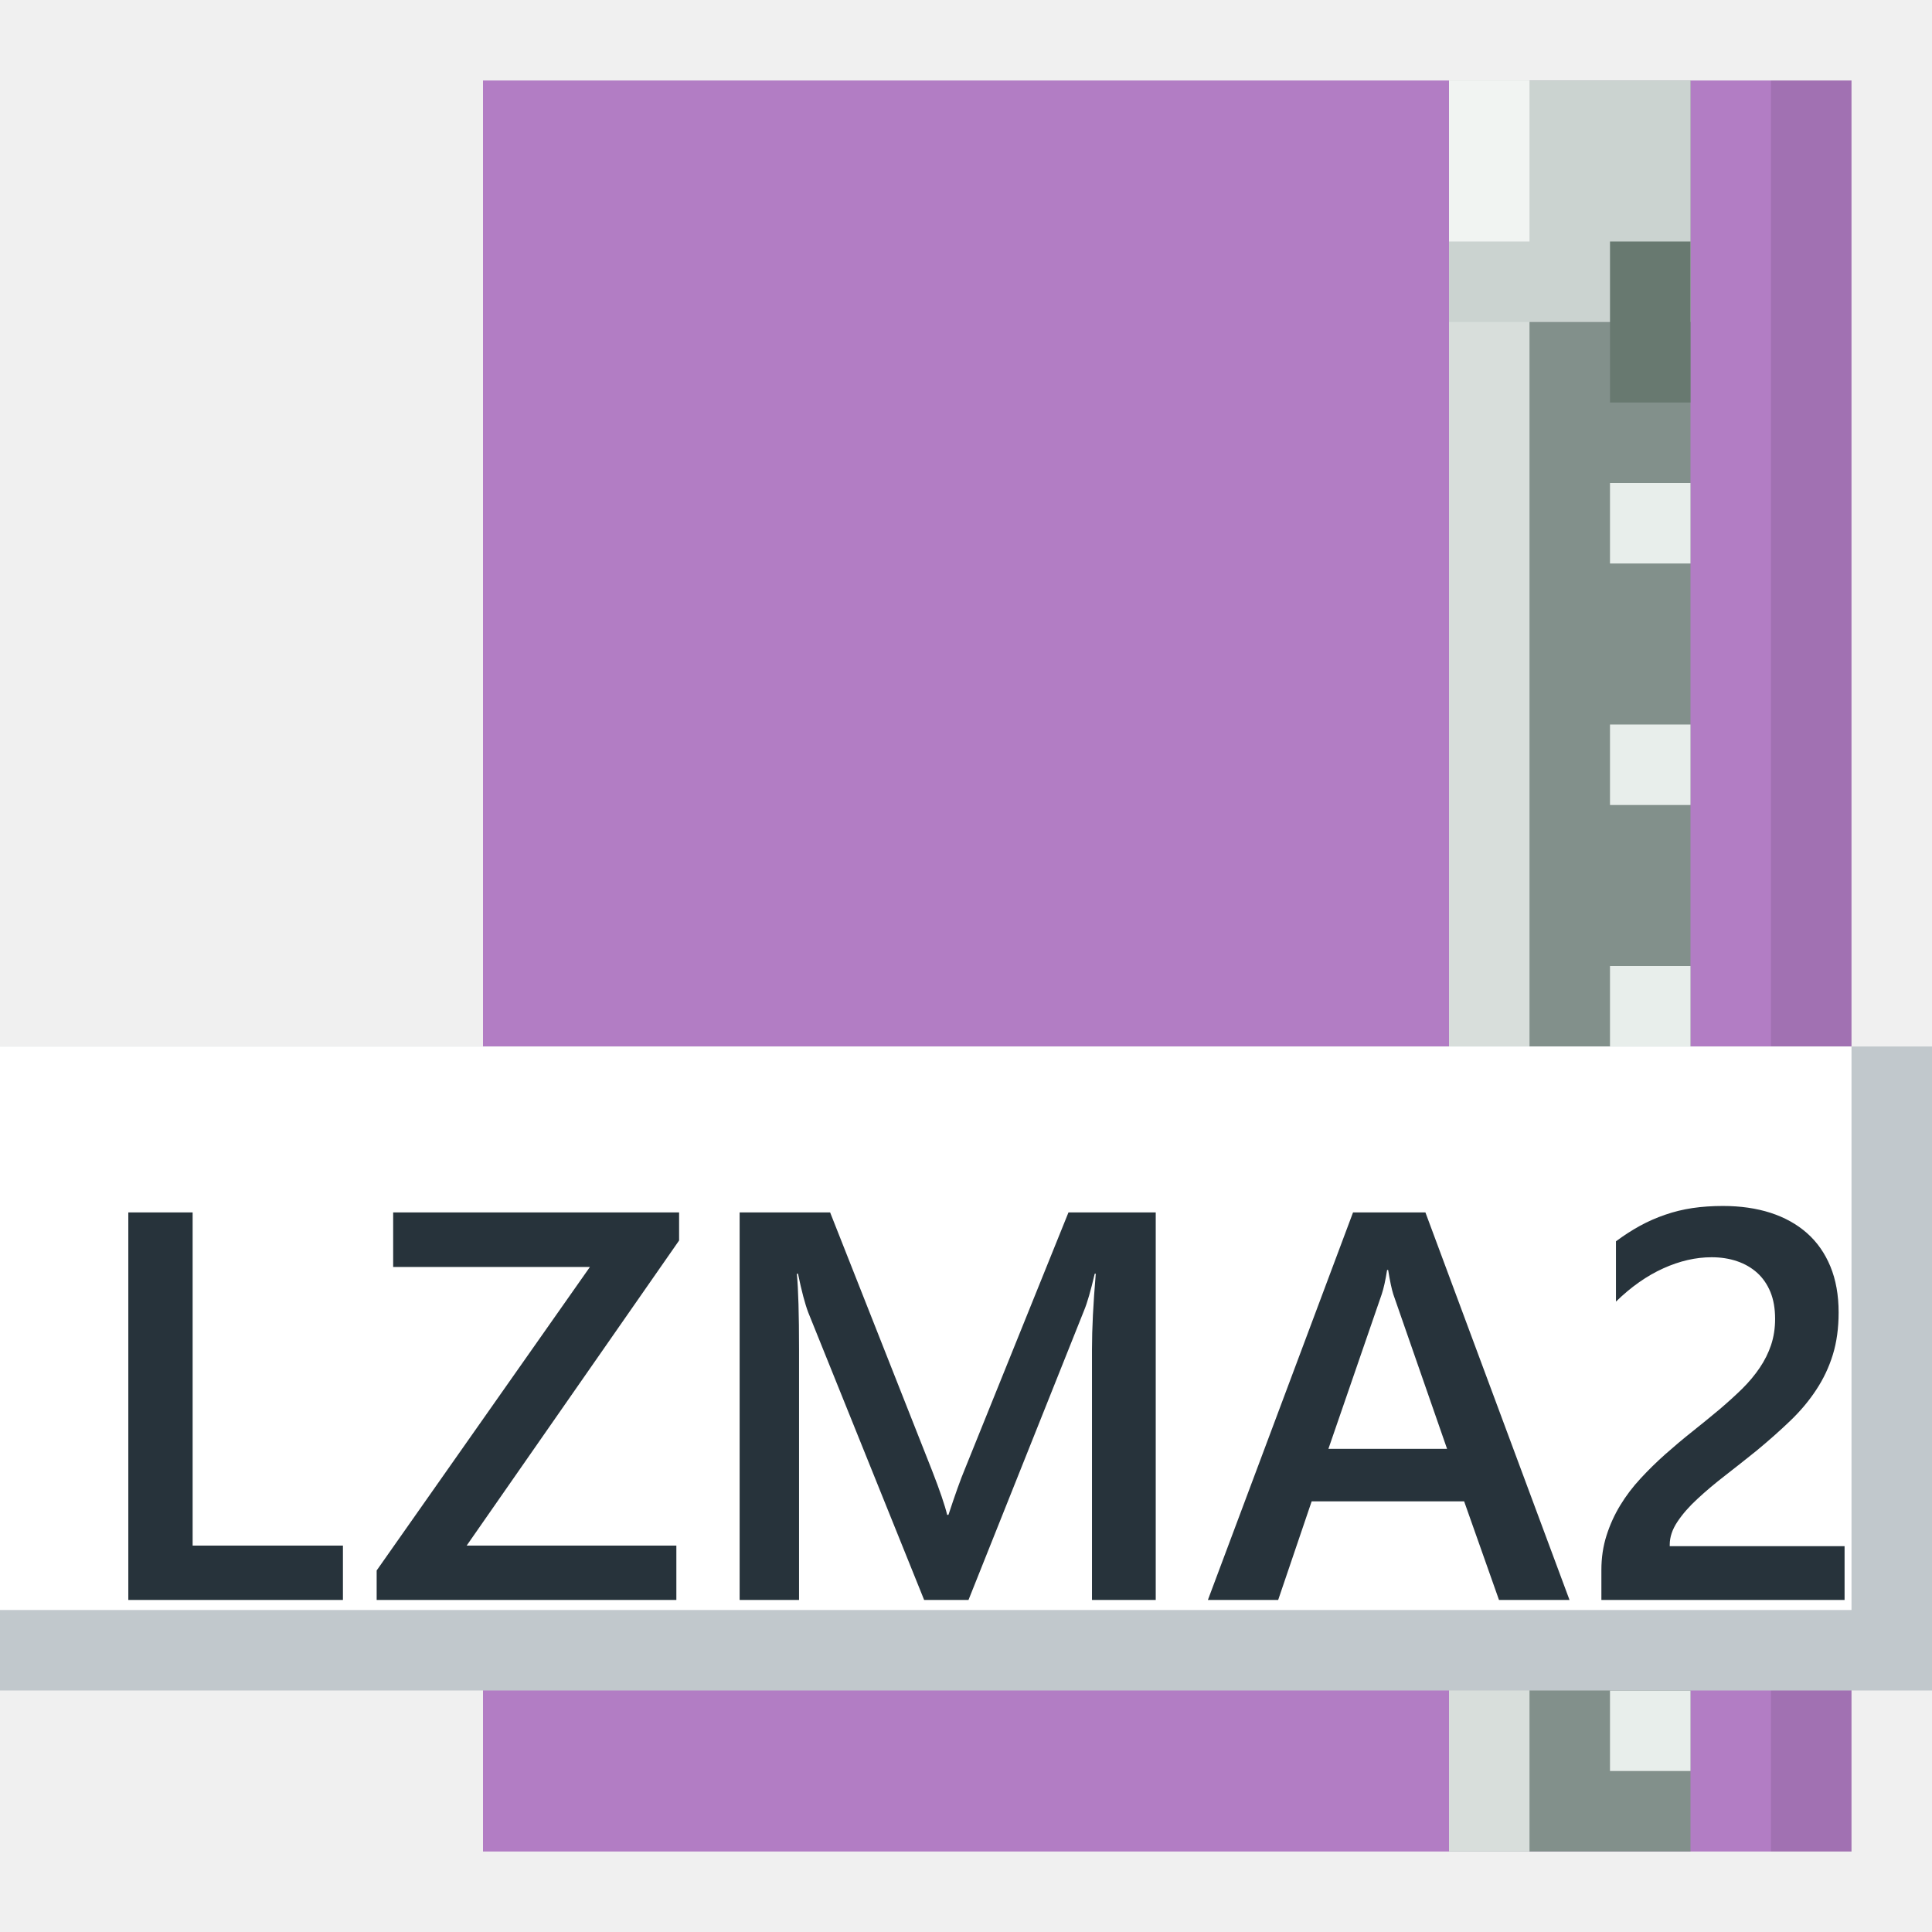
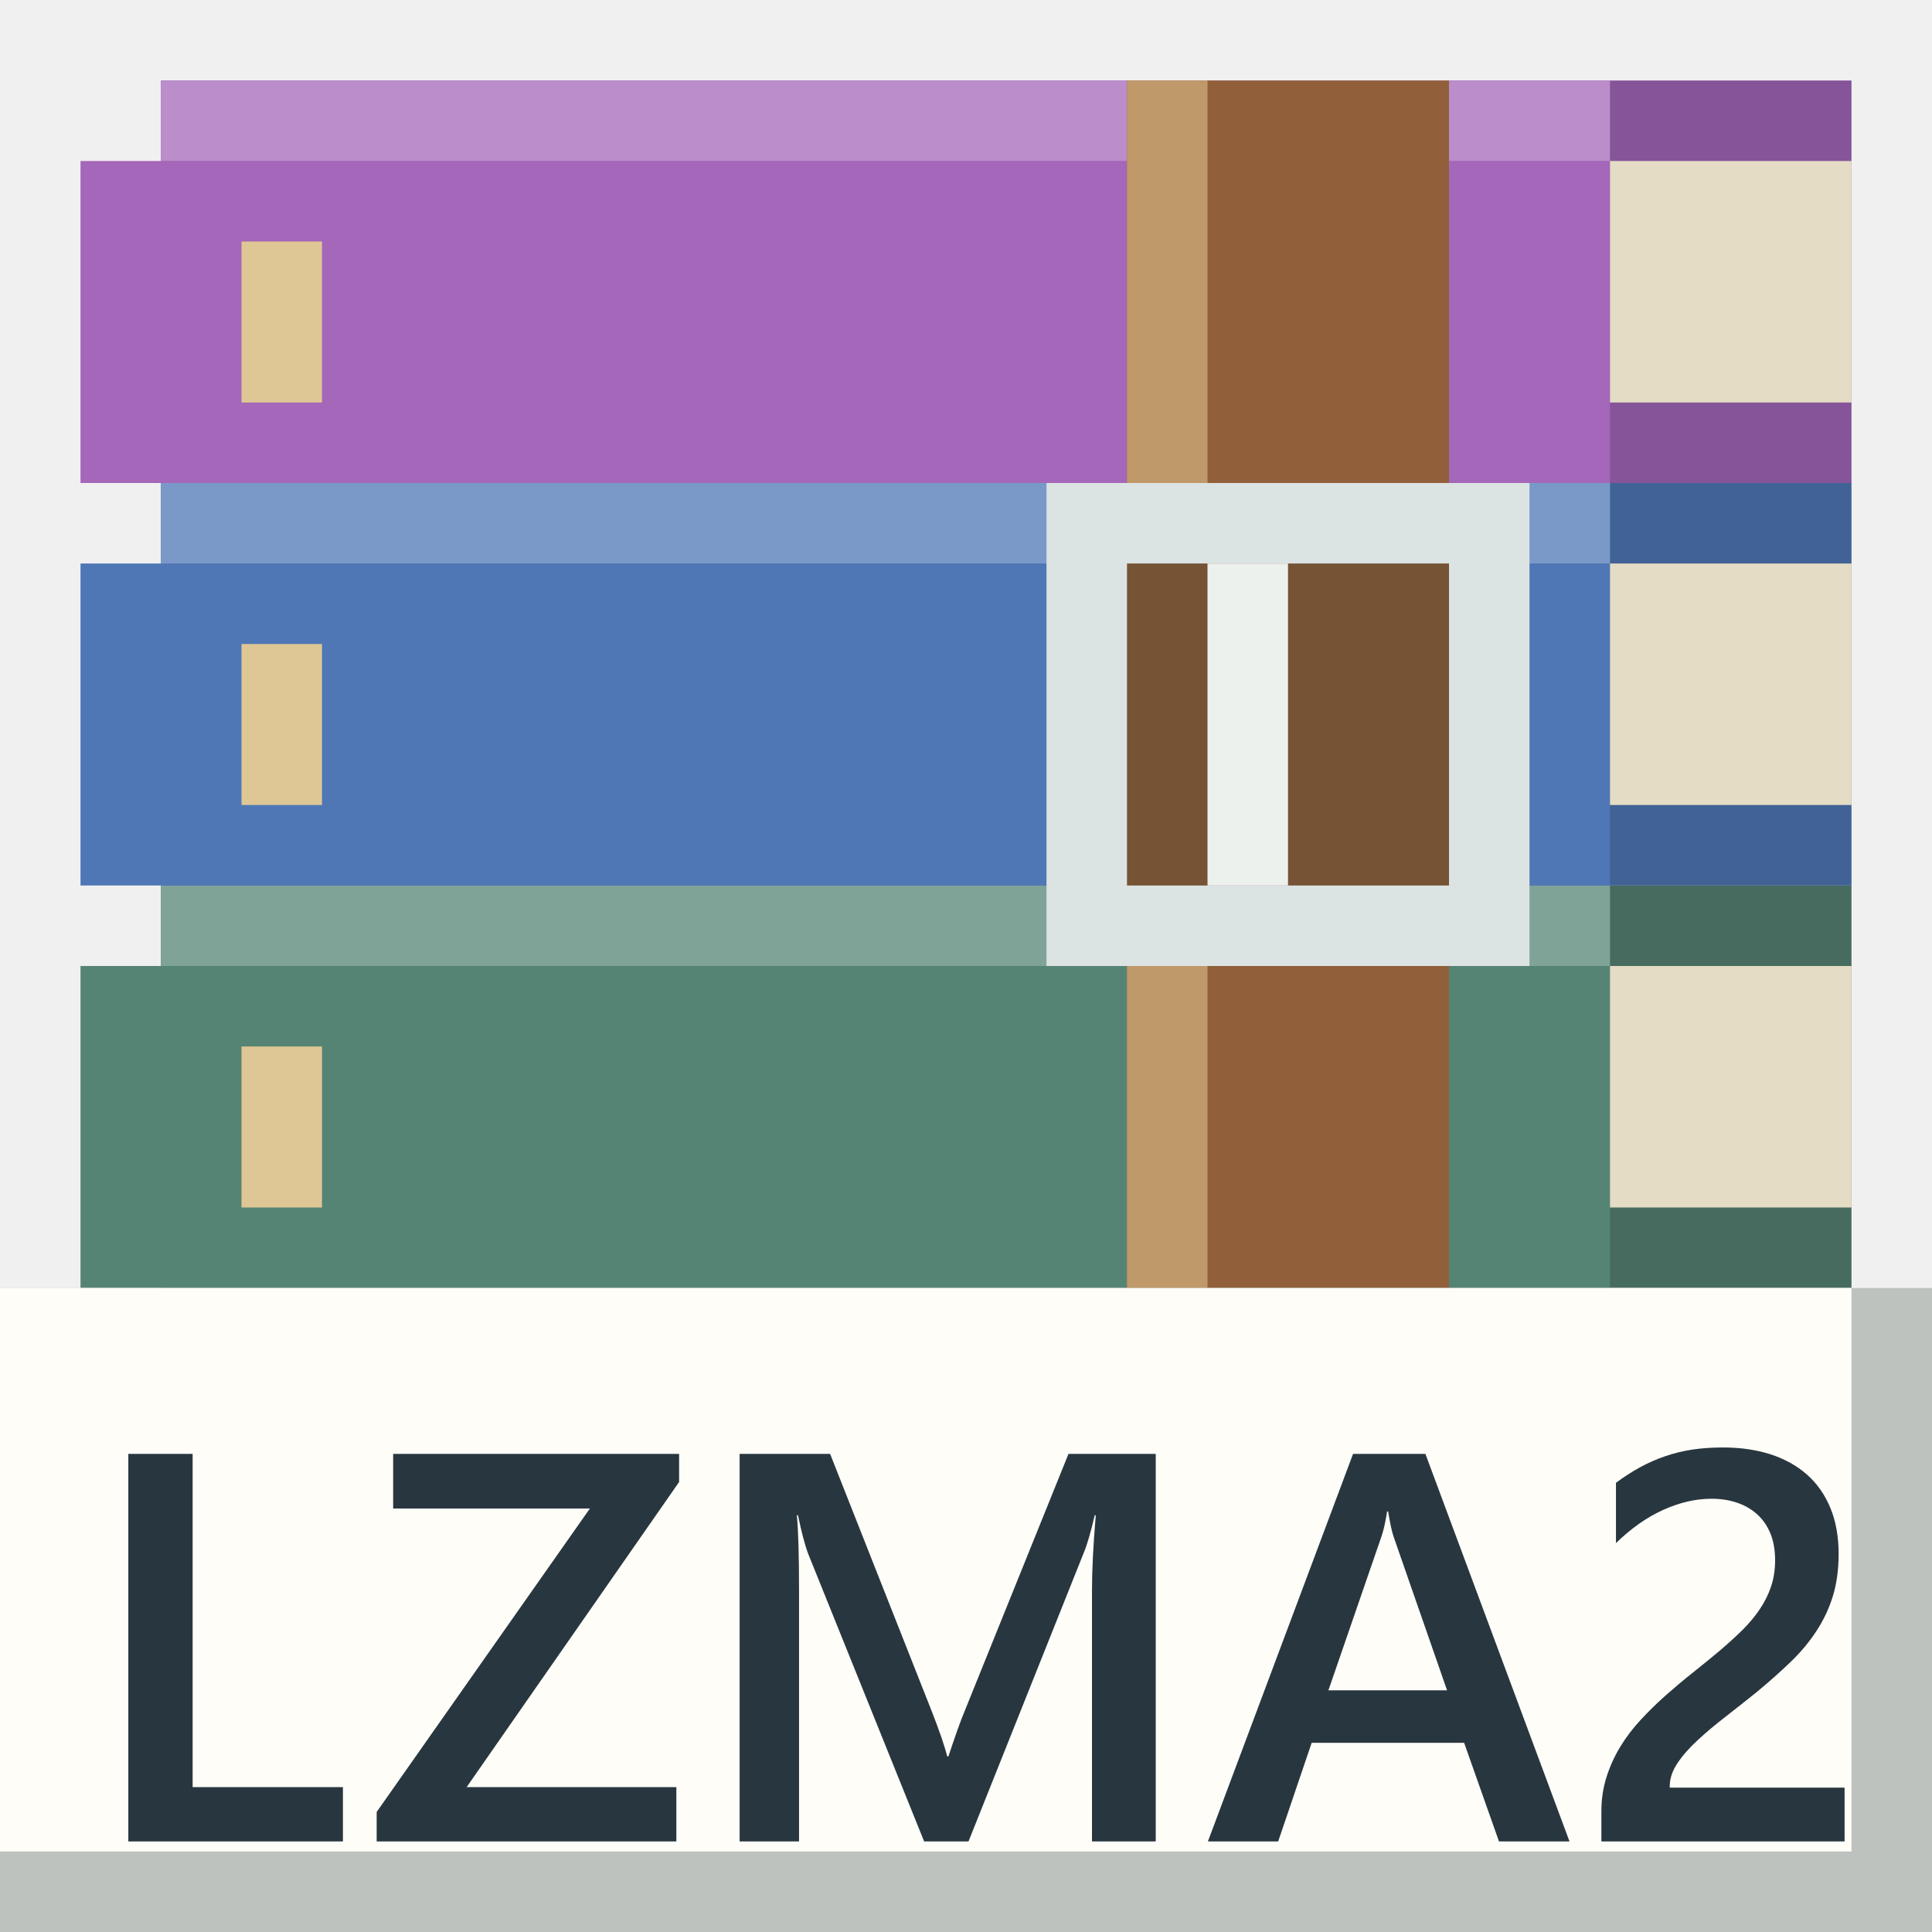
<svg xmlns="http://www.w3.org/2000/svg" width="24" height="24" viewBox="0 0 24 24">
  <defs />
-   <path fill="#b27dc4" stroke="none" d="M 6 1 L 23 1 L 23 23 L 6 23 Z" />
-   <path fill="#000000" fill-opacity="0.094" stroke="none" d="M 22 1 L 23 1 L 23 23 L 22 23 Z" />
-   <path fill="#82908b" stroke="none" d="M 18 1 L 21 1 L 21 23 L 18 23 Z" />
-   <path fill="#d8dedb" stroke="none" d="M 18 1 L 19 1 L 19 23 L 18 23 Z" />
-   <path fill="#e8eeeb" stroke="none" d="M 20 6 L 21 6 L 21 7 L 20 7 Z" />
-   <path fill="#e8eeeb" stroke="none" d="M 20 9 L 21 9 L 21 10 L 20 10 Z" />
-   <path fill="#e8eeeb" stroke="none" d="M 20 12 L 21 12 L 21 13 L 20 13 Z" />
-   <path fill="#e8eeeb" stroke="none" d="M 20 15 L 21 15 L 21 16 L 20 16 Z" />
-   <path fill="#e8eeeb" stroke="none" d="M 20 18 L 21 18 L 21 19 L 20 19 Z" />
-   <path fill="#e8eeeb" stroke="none" d="M 20 21 L 21 21 L 21 22 L 20 22 Z" />
-   <path fill="#cbd3d0" stroke="none" d="M 18 1 L 21 1 L 21 4 L 18 4 Z" />
-   <path fill="#f1f4f2" stroke="none" d="M 18 1 L 19 1 L 19 3 L 18 3 Z" />
-   <path fill="#687970" stroke="none" d="M 20 3 L 21 3 L 21 5 L 20 5 Z" />
-   <path fill="#c1c8cc" stroke="none" d="M 0 13 L 24 13 L 24 21 L 0 21 Z" />
-   <path fill="#ffffff" stroke="none" d="M 0 13 L 23 13 L 23 20 L 0 20 Z" />
-   <g transform="matrix(1 0 0 1 1 13)">
+   <path fill="#476c5f" stroke="none" d="M 2 11 L 23 11 L 23 16 L 2 16 Z" />
+   <path fill="#568474" stroke="none" d="M 1 12 L 20 12 L 20 16 L 1 16 Z" />
+   <path fill="#80a397" stroke="none" d="M 2 11 L 20 11 L 20 12 L 2 12 Z" />
+   <path fill="#e4dcc5" stroke="none" d="M 20 12 L 23 12 L 23 15 L 20 15 Z" />
+   <path fill="#dec795" stroke="none" d="M 3 13 L 4 13 L 4 15 L 3 15 Z" />
+   <path fill="#416295" stroke="none" d="M 2 6 L 23 6 L 23 11 L 2 11 Z" />
+   <path fill="#4f77b6" stroke="none" d="M 1 7 L 20 7 L 20 11 L 1 11 Z" />
+   <path fill="#7b99c8" stroke="none" d="M 2 6 L 20 6 L 20 7 L 2 7 Z" />
+   <path fill="#e4dcc5" stroke="none" d="M 20 7 L 23 7 L 23 10 L 20 10 Z" />
+   <path fill="#dec795" stroke="none" d="M 3 8 L 4 8 L 4 10 L 3 10 Z" />
+   <path fill="#865498" stroke="none" d="M 2 1 L 23 1 L 23 6 L 2 6 Z" />
+   <path fill="#a467b9" stroke="none" d="M 1 2 L 20 2 L 20 6 L 1 6 Z" />
+   <path fill="#bb8dcb" stroke="none" d="M 2 1 L 20 1 L 20 2 L 2 2 Z" />
+   <path fill="#e4dcc5" stroke="none" d="M 20 2 L 23 2 L 23 5 L 20 5 Z" />
+   <path fill="#dec795" stroke="none" d="M 3 3 L 4 3 L 4 5 L 3 5 Z" />
+   <path fill="#91603b" stroke="none" d="M 14 1 L 18 1 L 18 16 L 14 16 Z" />
+   <path fill="#c0996a" stroke="none" d="M 14 1 L 15 1 L 15 16 L 14 16 Z" />
+   <path fill="#dce3e3" stroke="none" d="M 13 6 L 19 6 L 19 12 L 13 12 Z" />
+   <path fill="#765335" stroke="none" d="M 14 7 L 18 7 L 18 11 L 14 11 Z" />
+   <path fill="#edf1ee" stroke="none" d="M 15 7 L 16 7 L 16 11 L 15 11 Z" />
+   <path fill="#bec2be" stroke="none" d="M 0 16 L 24 16 L 24 24 L 0 24 Z" />
+   <path fill="#fffdf7" stroke="none" d="M 0 16 L 23 16 L 23 23 L 0 23 Z" />
+   <g transform="matrix(1 0 0 1 1 16)">
    <g>
-       <path fill="#27333b" stroke="none" d="M 3.26 6.875 L 0.594 6.875 L 0.594 2.061 L 1.393 2.061 L 1.393 6.2 L 3.26 6.2 L 3.26 6.875 Z M 7.436 2.41 L 4.797 6.2 L 7.402 6.2 L 7.402 6.875 L 3.679 6.875 L 3.679 6.509 L 6.328 2.739 L 3.884 2.739 L 3.884 2.061 L 7.436 2.061 L 7.436 2.41 Z M 13.357 6.875 L 12.565 6.875 L 12.565 3.76 Q 12.565 3.377 12.612 2.823 L 12.599 2.823 Q 12.525 3.139 12.468 3.276 L 11.031 6.875 L 10.48 6.875 L 9.04 3.303 Q 8.98 3.145 8.913 2.823 L 8.899 2.823 Q 8.926 3.112 8.926 3.766 L 8.926 6.875 L 8.188 6.875 L 8.188 2.061 L 9.312 2.061 L 10.578 5.267 Q 10.722 5.636 10.766 5.818 L 10.782 5.818 Q 10.907 5.438 10.984 5.254 L 12.273 2.061 L 13.357 2.061 L 13.357 6.875 Z M 18.497 6.875 L 17.621 6.875 L 17.188 5.65 L 15.294 5.65 L 14.878 6.875 L 14.005 6.875 L 15.808 2.061 L 16.707 2.061 L 18.497 6.875 Z M 16.976 4.998 L 16.308 3.078 Q 16.278 2.984 16.244 2.776 L 16.231 2.776 Q 16.201 2.968 16.164 3.078 L 15.502 4.998 L 16.976 4.998 Z M 21.914 6.875 L 18.893 6.875 L 18.893 6.502 Q 18.893 6.274 18.957 6.074 Q 19.02 5.875 19.128 5.698 Q 19.235 5.522 19.38 5.366 Q 19.524 5.21 19.688 5.064 Q 19.853 4.918 20.024 4.782 Q 20.195 4.646 20.36 4.508 Q 20.514 4.377 20.642 4.252 Q 20.769 4.126 20.86 3.991 Q 20.951 3.857 21.001 3.708 Q 21.051 3.558 21.051 3.384 Q 21.051 3.192 20.993 3.05 Q 20.934 2.907 20.828 2.811 Q 20.722 2.716 20.578 2.667 Q 20.434 2.618 20.262 2.618 Q 19.967 2.618 19.662 2.756 Q 19.356 2.894 19.074 3.169 L 19.074 2.42 Q 19.222 2.31 19.373 2.227 Q 19.524 2.145 19.685 2.09 Q 19.846 2.034 20.024 2.007 Q 20.202 1.981 20.403 1.981 Q 20.729 1.981 20.994 2.066 Q 21.259 2.152 21.447 2.318 Q 21.635 2.484 21.738 2.733 Q 21.84 2.981 21.84 3.303 Q 21.84 3.595 21.768 3.829 Q 21.696 4.062 21.563 4.263 Q 21.431 4.465 21.243 4.646 Q 21.055 4.827 20.823 5.019 Q 20.628 5.176 20.435 5.326 Q 20.242 5.475 20.088 5.618 Q 19.933 5.76 19.838 5.903 Q 19.742 6.046 19.742 6.19 L 19.742 6.207 L 21.914 6.207 L 21.914 6.875 Z" />
+       <path fill="#28363f" stroke="none" d="M 3.26 6.875 L 0.594 6.875 L 0.594 2.061 L 1.393 2.061 L 1.393 6.2 L 3.26 6.2 L 3.26 6.875 Z M 7.436 2.41 L 4.797 6.2 L 7.402 6.2 L 7.402 6.875 L 3.679 6.875 L 3.679 6.509 L 6.328 2.739 L 3.884 2.739 L 3.884 2.061 L 7.436 2.061 L 7.436 2.41 Z M 13.357 6.875 L 12.565 6.875 L 12.565 3.76 Q 12.565 3.377 12.612 2.823 L 12.599 2.823 Q 12.525 3.139 12.468 3.276 L 11.031 6.875 L 10.48 6.875 L 9.04 3.303 Q 8.98 3.145 8.913 2.823 L 8.899 2.823 Q 8.926 3.112 8.926 3.766 L 8.926 6.875 L 8.188 6.875 L 8.188 2.061 L 9.312 2.061 L 10.578 5.267 Q 10.722 5.636 10.766 5.818 L 10.782 5.818 Q 10.907 5.438 10.984 5.254 L 12.273 2.061 L 13.357 2.061 L 13.357 6.875 Z M 18.497 6.875 L 17.621 6.875 L 17.188 5.65 L 15.294 5.65 L 14.878 6.875 L 14.005 6.875 L 15.808 2.061 L 16.707 2.061 L 18.497 6.875 Z M 16.976 4.998 L 16.308 3.078 Q 16.278 2.984 16.244 2.776 L 16.231 2.776 Q 16.201 2.968 16.164 3.078 L 15.502 4.998 L 16.976 4.998 Z M 21.914 6.875 L 18.893 6.875 L 18.893 6.502 Q 18.893 6.274 18.957 6.074 Q 19.02 5.875 19.128 5.698 Q 19.235 5.522 19.38 5.366 Q 19.524 5.21 19.688 5.064 Q 19.853 4.918 20.024 4.782 Q 20.195 4.646 20.36 4.508 Q 20.514 4.377 20.642 4.252 Q 20.769 4.126 20.86 3.991 Q 20.951 3.857 21.001 3.708 Q 21.051 3.558 21.051 3.384 Q 21.051 3.192 20.993 3.05 Q 20.934 2.907 20.828 2.811 Q 20.722 2.716 20.578 2.667 Q 20.434 2.618 20.262 2.618 Q 19.967 2.618 19.662 2.756 Q 19.356 2.894 19.074 3.169 L 19.074 2.42 Q 19.222 2.31 19.373 2.227 Q 19.524 2.145 19.685 2.09 Q 19.846 2.034 20.024 2.007 Q 20.202 1.981 20.403 1.981 Q 20.729 1.981 20.994 2.066 Q 21.259 2.152 21.447 2.318 Q 21.635 2.484 21.738 2.733 Q 21.84 2.981 21.84 3.303 Q 21.84 3.595 21.768 3.829 Q 21.696 4.062 21.563 4.263 Q 21.431 4.465 21.243 4.646 Q 21.055 4.827 20.823 5.019 Q 20.628 5.176 20.435 5.326 Q 20.242 5.475 20.088 5.618 Q 19.933 5.76 19.838 5.903 Q 19.742 6.046 19.742 6.19 L 19.742 6.207 L 21.914 6.207 L 21.914 6.875 Z" />
    </g>
  </g>
</svg>
